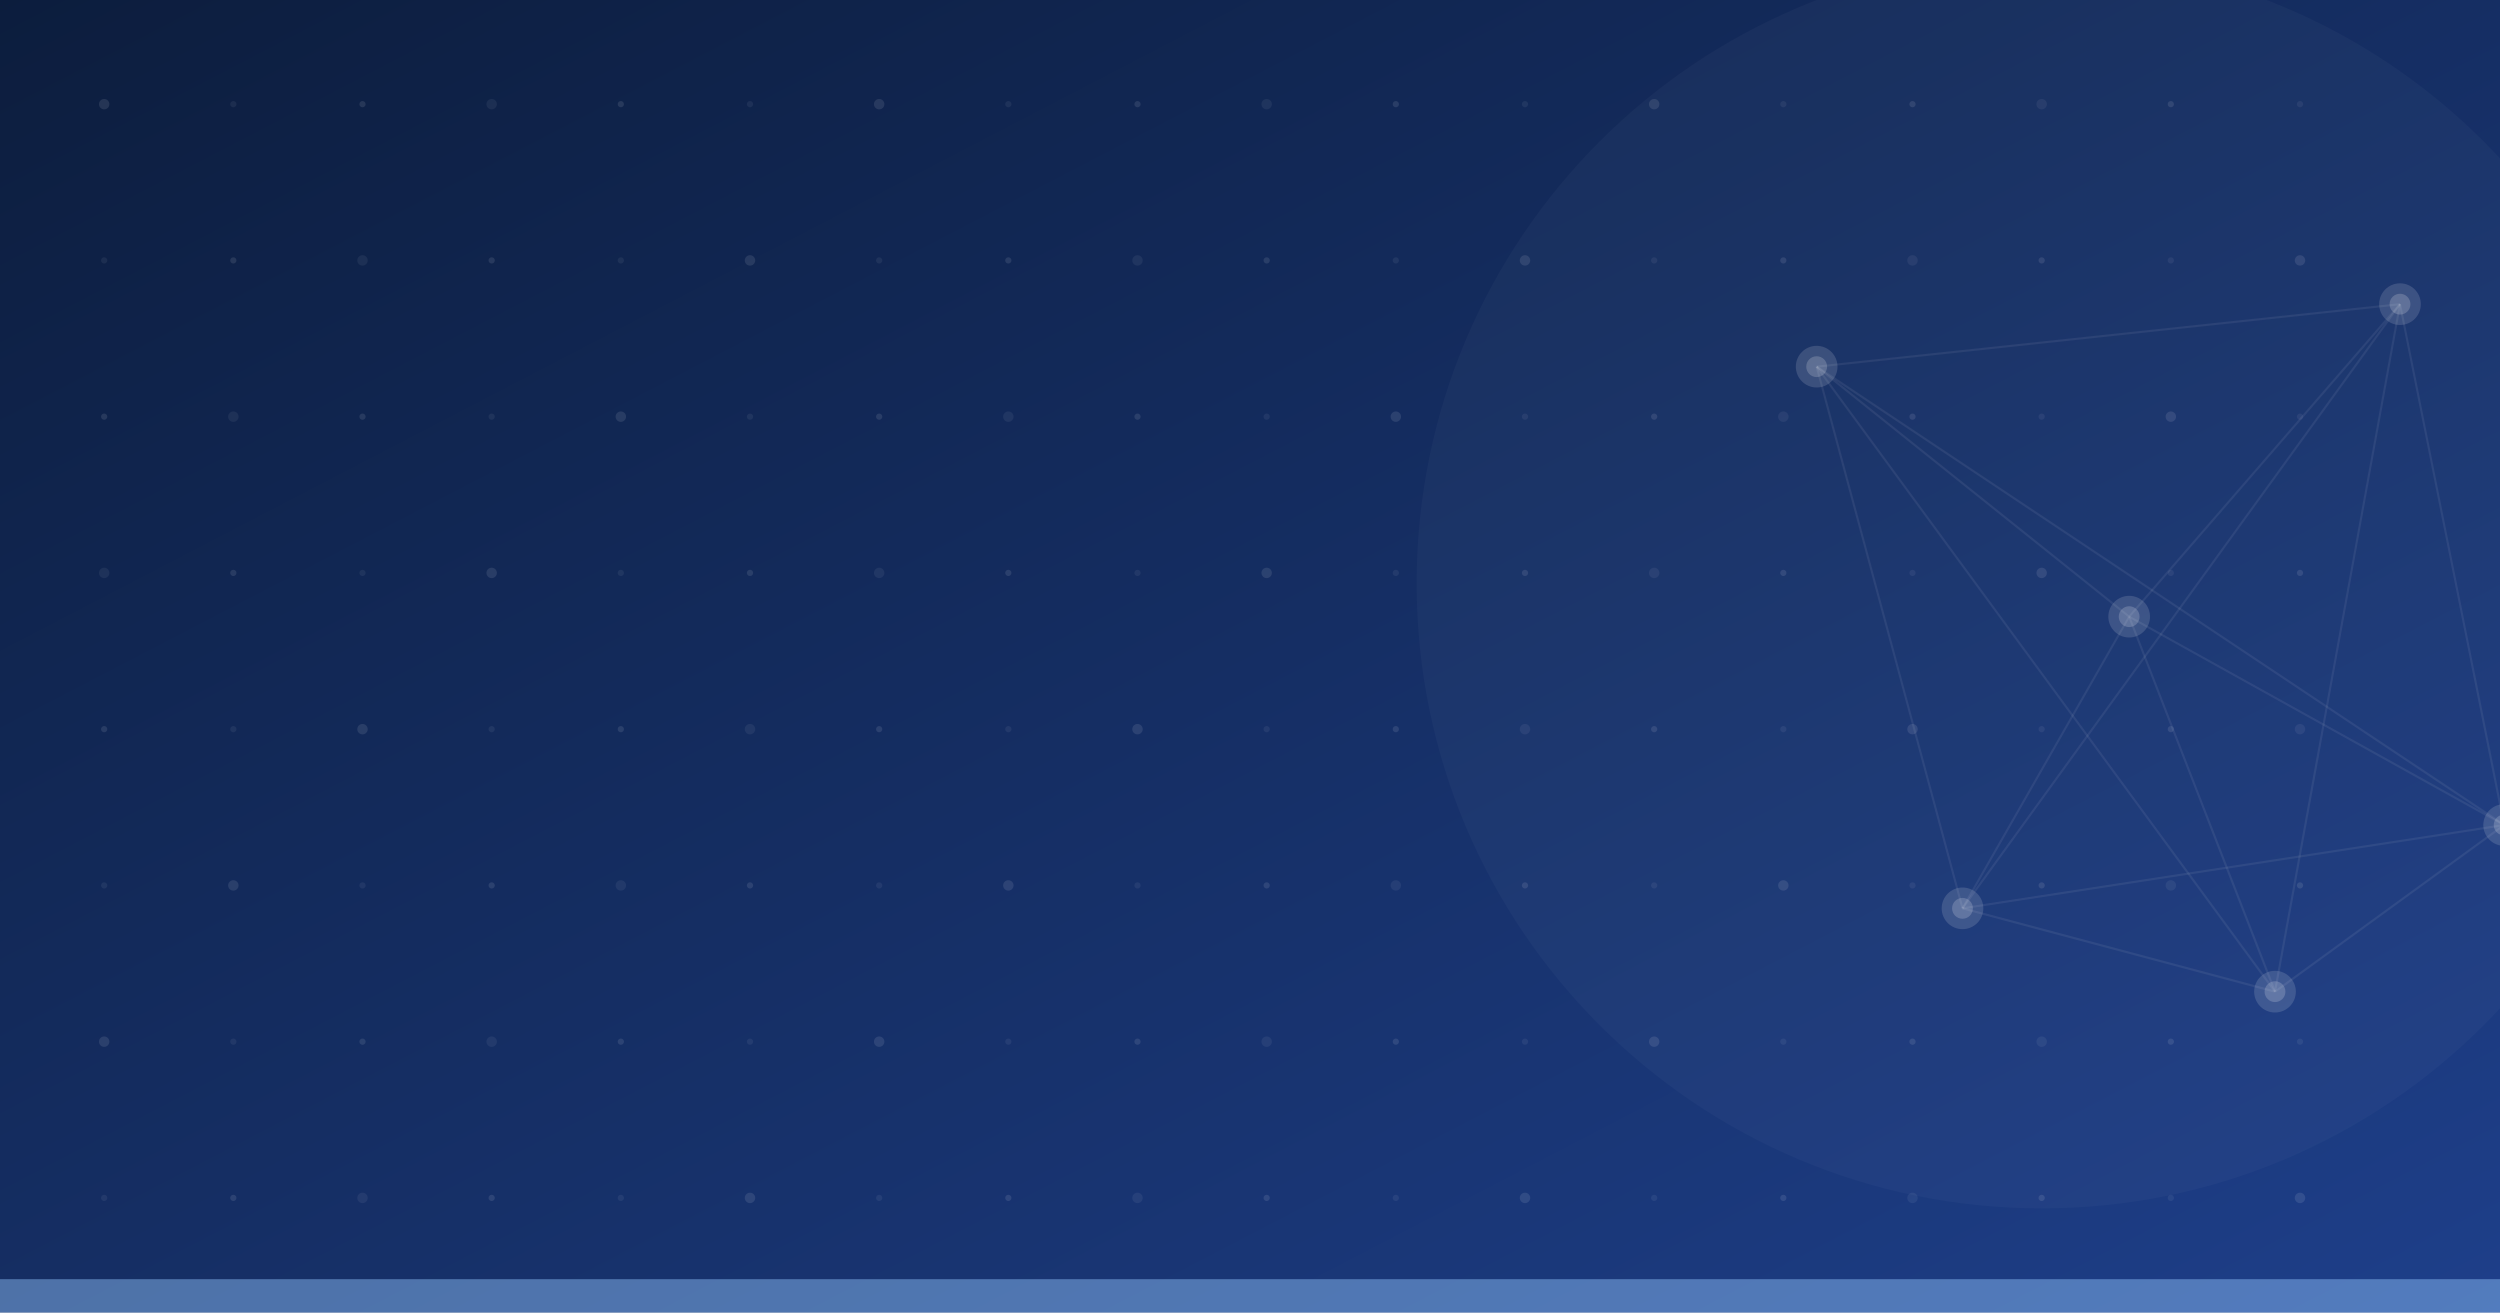
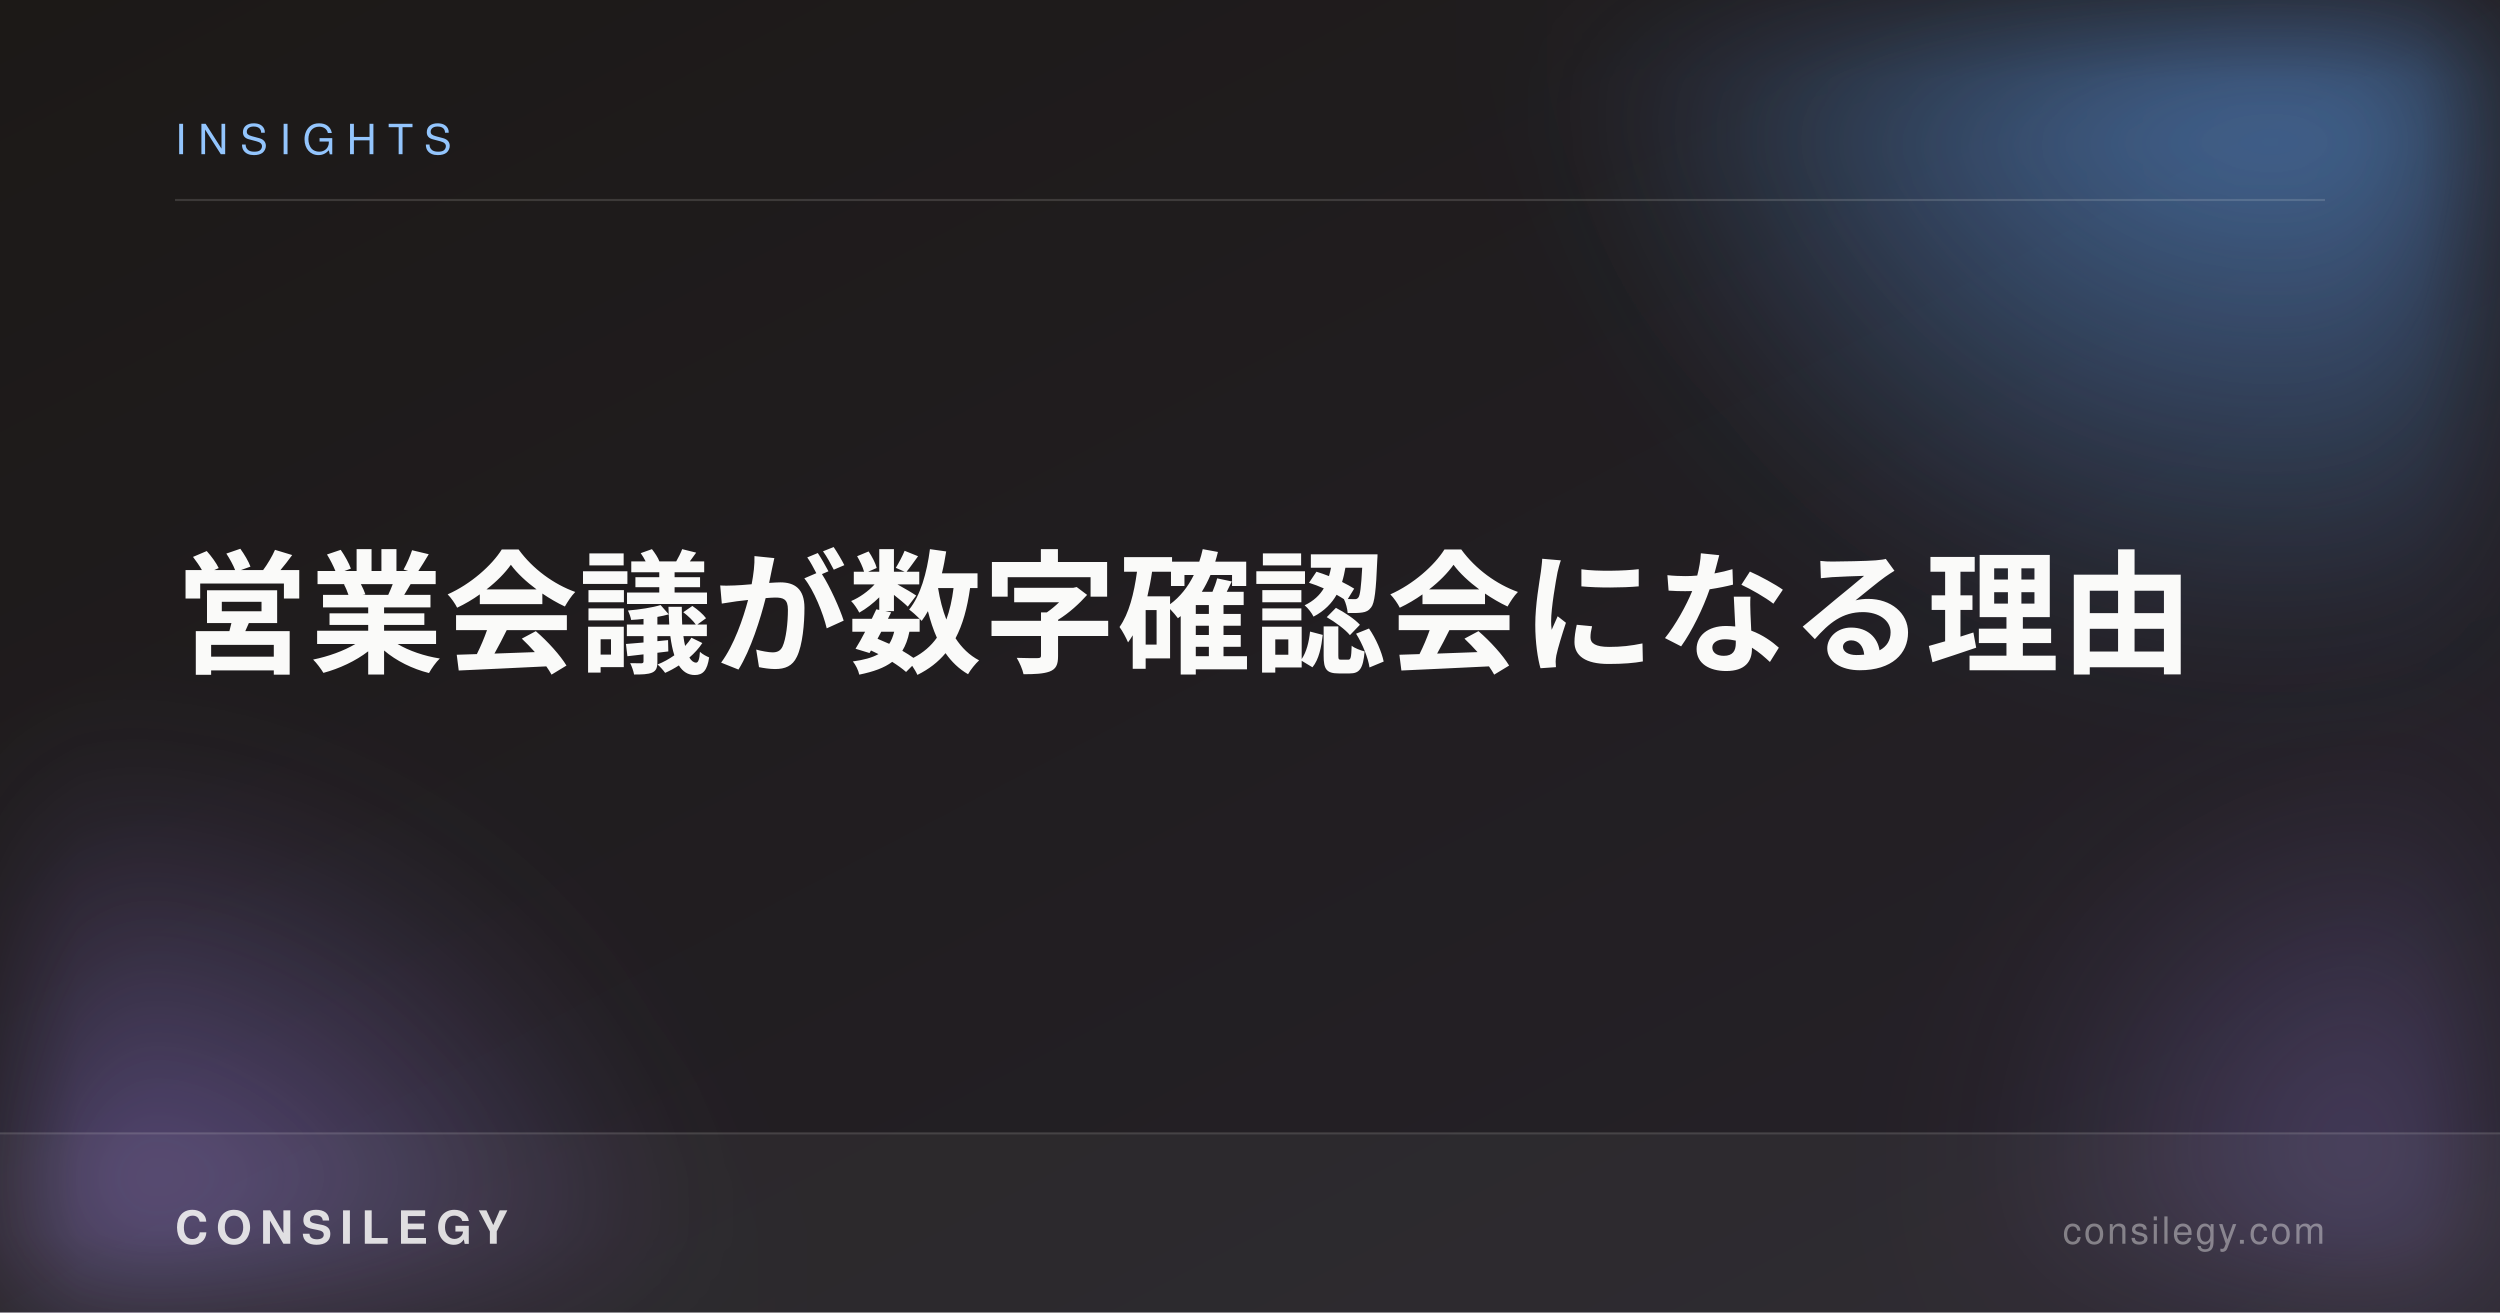
<svg xmlns="http://www.w3.org/2000/svg" viewBox="0 0 1200 630" width="1200" height="630">
  <defs>
    <linearGradient id="bg" x1="0%" y1="0%" x2="100%" y2="100%">
-       <stop offset="0%" stop-color="#0c1d3d" />
-       <stop offset="100%" stop-color="#1e3f8a" />
+       <stop offset="0%" stop-color="#1C1917" />
+       <stop offset="100%" stop-color="#26222A" />
    </linearGradient>
+     <radialGradient id="orbBlue" cx="50%" cy="50%" r="50%">
+       <stop offset="0%" stop-color="#60A5FA" stop-opacity="0.68" />
+       <stop offset="100%" stop-color="#60A5FA" stop-opacity="0" />
+     </radialGradient>
+     <radialGradient id="orbViolet" cx="50%" cy="50%" r="50%">
+       <stop offset="0%" stop-color="#A78BFA" stop-opacity="0.58" />
+       <stop offset="100%" stop-color="#A78BFA" stop-opacity="0" />
+     </radialGradient>
+     <filter id="soften" x="-50%" y="-50%" width="200%" height="200%">
+       <feGaussianBlur stdDeviation="40" />
+     </filter>
  </defs>
  <rect width="1200" height="630" fill="url(#bg)" />
-   <circle cx="50" cy="50" r="2.5" fill="white" opacity="0.1" />
-   <circle cx="112" cy="50" r="1.5" fill="white" opacity="0.06" />
-   <circle cx="174" cy="50" r="1.5" fill="white" opacity="0.1" />
-   <circle cx="236" cy="50" r="2.5" fill="white" opacity="0.06" />
-   <circle cx="298" cy="50" r="1.5" fill="white" opacity="0.1" />
-   <circle cx="360" cy="50" r="1.5" fill="white" opacity="0.06" />
-   <circle cx="422" cy="50" r="2.5" fill="white" opacity="0.1" />
-   <circle cx="484" cy="50" r="1.5" fill="white" opacity="0.06" />
-   <circle cx="546" cy="50" r="1.5" fill="white" opacity="0.1" />
-   <circle cx="608" cy="50" r="2.5" fill="white" opacity="0.06" />
-   <circle cx="670" cy="50" r="1.5" fill="white" opacity="0.1" />
-   <circle cx="732" cy="50" r="1.5" fill="white" opacity="0.06" />
-   <circle cx="794" cy="50" r="2.5" fill="white" opacity="0.1" />
-   <circle cx="856" cy="50" r="1.5" fill="white" opacity="0.06" />
-   <circle cx="918" cy="50" r="1.5" fill="white" opacity="0.1" />
-   <circle cx="980" cy="50" r="2.5" fill="white" opacity="0.06" />
-   <circle cx="1042" cy="50" r="1.5" fill="white" opacity="0.1" />
-   <circle cx="1104" cy="50" r="1.5" fill="white" opacity="0.06" />
-   <circle cx="50" cy="125" r="1.5" fill="white" opacity="0.06" />
-   <circle cx="112" cy="125" r="1.5" fill="white" opacity="0.1" />
-   <circle cx="174" cy="125" r="2.5" fill="white" opacity="0.06" />
-   <circle cx="236" cy="125" r="1.5" fill="white" opacity="0.1" />
-   <circle cx="298" cy="125" r="1.5" fill="white" opacity="0.06" />
-   <circle cx="360" cy="125" r="2.5" fill="white" opacity="0.1" />
-   <circle cx="422" cy="125" r="1.5" fill="white" opacity="0.06" />
-   <circle cx="484" cy="125" r="1.5" fill="white" opacity="0.1" />
-   <circle cx="546" cy="125" r="2.5" fill="white" opacity="0.06" />
-   <circle cx="608" cy="125" r="1.5" fill="white" opacity="0.1" />
-   <circle cx="670" cy="125" r="1.5" fill="white" opacity="0.06" />
-   <circle cx="732" cy="125" r="2.5" fill="white" opacity="0.1" />
-   <circle cx="794" cy="125" r="1.5" fill="white" opacity="0.06" />
-   <circle cx="856" cy="125" r="1.5" fill="white" opacity="0.1" />
-   <circle cx="918" cy="125" r="2.5" fill="white" opacity="0.06" />
-   <circle cx="980" cy="125" r="1.5" fill="white" opacity="0.1" />
-   <circle cx="1042" cy="125" r="1.5" fill="white" opacity="0.06" />
-   <circle cx="1104" cy="125" r="2.5" fill="white" opacity="0.1" />
-   <circle cx="50" cy="200" r="1.5" fill="white" opacity="0.1" />
-   <circle cx="112" cy="200" r="2.5" fill="white" opacity="0.06" />
-   <circle cx="174" cy="200" r="1.5" fill="white" opacity="0.1" />
-   <circle cx="236" cy="200" r="1.5" fill="white" opacity="0.06" />
-   <circle cx="298" cy="200" r="2.5" fill="white" opacity="0.1" />
-   <circle cx="360" cy="200" r="1.5" fill="white" opacity="0.06" />
-   <circle cx="422" cy="200" r="1.5" fill="white" opacity="0.1" />
-   <circle cx="484" cy="200" r="2.5" fill="white" opacity="0.06" />
-   <circle cx="546" cy="200" r="1.5" fill="white" opacity="0.1" />
-   <circle cx="608" cy="200" r="1.5" fill="white" opacity="0.06" />
-   <circle cx="670" cy="200" r="2.5" fill="white" opacity="0.1" />
-   <circle cx="732" cy="200" r="1.5" fill="white" opacity="0.06" />
-   <circle cx="794" cy="200" r="1.5" fill="white" opacity="0.1" />
-   <circle cx="856" cy="200" r="2.5" fill="white" opacity="0.06" />
-   <circle cx="918" cy="200" r="1.5" fill="white" opacity="0.1" />
-   <circle cx="980" cy="200" r="1.5" fill="white" opacity="0.06" />
-   <circle cx="1042" cy="200" r="2.5" fill="white" opacity="0.1" />
-   <circle cx="1104" cy="200" r="1.5" fill="white" opacity="0.06" />
-   <circle cx="50" cy="275" r="2.5" fill="white" opacity="0.06" />
-   <circle cx="112" cy="275" r="1.5" fill="white" opacity="0.1" />
-   <circle cx="174" cy="275" r="1.5" fill="white" opacity="0.06" />
-   <circle cx="236" cy="275" r="2.5" fill="white" opacity="0.1" />
-   <circle cx="298" cy="275" r="1.5" fill="white" opacity="0.06" />
-   <circle cx="360" cy="275" r="1.5" fill="white" opacity="0.1" />
-   <circle cx="422" cy="275" r="2.5" fill="white" opacity="0.06" />
-   <circle cx="484" cy="275" r="1.5" fill="white" opacity="0.1" />
-   <circle cx="546" cy="275" r="1.5" fill="white" opacity="0.06" />
-   <circle cx="608" cy="275" r="2.5" fill="white" opacity="0.1" />
-   <circle cx="670" cy="275" r="1.5" fill="white" opacity="0.06" />
-   <circle cx="732" cy="275" r="1.5" fill="white" opacity="0.1" />
-   <circle cx="794" cy="275" r="2.5" fill="white" opacity="0.06" />
-   <circle cx="856" cy="275" r="1.5" fill="white" opacity="0.1" />
-   <circle cx="918" cy="275" r="1.5" fill="white" opacity="0.06" />
-   <circle cx="980" cy="275" r="2.5" fill="white" opacity="0.1" />
-   <circle cx="1042" cy="275" r="1.5" fill="white" opacity="0.06" />
-   <circle cx="1104" cy="275" r="1.5" fill="white" opacity="0.1" />
-   <circle cx="50" cy="350" r="1.5" fill="white" opacity="0.1" />
-   <circle cx="112" cy="350" r="1.5" fill="white" opacity="0.06" />
-   <circle cx="174" cy="350" r="2.5" fill="white" opacity="0.1" />
-   <circle cx="236" cy="350" r="1.5" fill="white" opacity="0.06" />
-   <circle cx="298" cy="350" r="1.5" fill="white" opacity="0.1" />
-   <circle cx="360" cy="350" r="2.5" fill="white" opacity="0.06" />
-   <circle cx="422" cy="350" r="1.5" fill="white" opacity="0.1" />
-   <circle cx="484" cy="350" r="1.5" fill="white" opacity="0.06" />
-   <circle cx="546" cy="350" r="2.5" fill="white" opacity="0.1" />
-   <circle cx="608" cy="350" r="1.5" fill="white" opacity="0.06" />
-   <circle cx="670" cy="350" r="1.5" fill="white" opacity="0.1" />
-   <circle cx="732" cy="350" r="2.5" fill="white" opacity="0.06" />
-   <circle cx="794" cy="350" r="1.5" fill="white" opacity="0.1" />
-   <circle cx="856" cy="350" r="1.5" fill="white" opacity="0.06" />
-   <circle cx="918" cy="350" r="2.5" fill="white" opacity="0.1" />
-   <circle cx="980" cy="350" r="1.5" fill="white" opacity="0.06" />
-   <circle cx="1042" cy="350" r="1.5" fill="white" opacity="0.1" />
-   <circle cx="1104" cy="350" r="2.5" fill="white" opacity="0.06" />
-   <circle cx="50" cy="425" r="1.5" fill="white" opacity="0.06" />
-   <circle cx="112" cy="425" r="2.5" fill="white" opacity="0.1" />
-   <circle cx="174" cy="425" r="1.5" fill="white" opacity="0.06" />
-   <circle cx="236" cy="425" r="1.5" fill="white" opacity="0.1" />
-   <circle cx="298" cy="425" r="2.5" fill="white" opacity="0.06" />
-   <circle cx="360" cy="425" r="1.5" fill="white" opacity="0.1" />
-   <circle cx="422" cy="425" r="1.5" fill="white" opacity="0.06" />
-   <circle cx="484" cy="425" r="2.5" fill="white" opacity="0.1" />
-   <circle cx="546" cy="425" r="1.5" fill="white" opacity="0.06" />
-   <circle cx="608" cy="425" r="1.5" fill="white" opacity="0.1" />
-   <circle cx="670" cy="425" r="2.5" fill="white" opacity="0.06" />
-   <circle cx="732" cy="425" r="1.5" fill="white" opacity="0.1" />
-   <circle cx="794" cy="425" r="1.5" fill="white" opacity="0.06" />
-   <circle cx="856" cy="425" r="2.5" fill="white" opacity="0.1" />
-   <circle cx="918" cy="425" r="1.5" fill="white" opacity="0.06" />
-   <circle cx="980" cy="425" r="1.5" fill="white" opacity="0.1" />
-   <circle cx="1042" cy="425" r="2.5" fill="white" opacity="0.06" />
-   <circle cx="1104" cy="425" r="1.5" fill="white" opacity="0.1" />
-   <circle cx="50" cy="500" r="2.5" fill="white" opacity="0.1" />
-   <circle cx="112" cy="500" r="1.5" fill="white" opacity="0.06" />
-   <circle cx="174" cy="500" r="1.5" fill="white" opacity="0.1" />
-   <circle cx="236" cy="500" r="2.5" fill="white" opacity="0.06" />
-   <circle cx="298" cy="500" r="1.5" fill="white" opacity="0.1" />
-   <circle cx="360" cy="500" r="1.5" fill="white" opacity="0.06" />
-   <circle cx="422" cy="500" r="2.5" fill="white" opacity="0.1" />
-   <circle cx="484" cy="500" r="1.5" fill="white" opacity="0.06" />
-   <circle cx="546" cy="500" r="1.5" fill="white" opacity="0.1" />
-   <circle cx="608" cy="500" r="2.5" fill="white" opacity="0.06" />
-   <circle cx="670" cy="500" r="1.5" fill="white" opacity="0.1" />
-   <circle cx="732" cy="500" r="1.5" fill="white" opacity="0.06" />
-   <circle cx="794" cy="500" r="2.5" fill="white" opacity="0.1" />
-   <circle cx="856" cy="500" r="1.5" fill="white" opacity="0.06" />
-   <circle cx="918" cy="500" r="1.5" fill="white" opacity="0.1" />
-   <circle cx="980" cy="500" r="2.5" fill="white" opacity="0.06" />
-   <circle cx="1042" cy="500" r="1.5" fill="white" opacity="0.1" />
-   <circle cx="1104" cy="500" r="1.5" fill="white" opacity="0.06" />
-   <circle cx="50" cy="575" r="1.5" fill="white" opacity="0.06" />
-   <circle cx="112" cy="575" r="1.5" fill="white" opacity="0.1" />
-   <circle cx="174" cy="575" r="2.5" fill="white" opacity="0.06" />
-   <circle cx="236" cy="575" r="1.5" fill="white" opacity="0.1" />
-   <circle cx="298" cy="575" r="1.5" fill="white" opacity="0.06" />
-   <circle cx="360" cy="575" r="2.5" fill="white" opacity="0.1" />
-   <circle cx="422" cy="575" r="1.5" fill="white" opacity="0.06" />
-   <circle cx="484" cy="575" r="1.5" fill="white" opacity="0.1" />
-   <circle cx="546" cy="575" r="2.5" fill="white" opacity="0.06" />
-   <circle cx="608" cy="575" r="1.5" fill="white" opacity="0.1" />
-   <circle cx="670" cy="575" r="1.5" fill="white" opacity="0.06" />
-   <circle cx="732" cy="575" r="2.5" fill="white" opacity="0.1" />
-   <circle cx="794" cy="575" r="1.5" fill="white" opacity="0.06" />
-   <circle cx="856" cy="575" r="1.5" fill="white" opacity="0.1" />
-   <circle cx="918" cy="575" r="2.5" fill="white" opacity="0.06" />
-   <circle cx="980" cy="575" r="1.5" fill="white" opacity="0.1" />
-   <circle cx="1042" cy="575" r="1.5" fill="white" opacity="0.06" />
-   <circle cx="1104" cy="575" r="2.5" fill="white" opacity="0.1" />
-   <line x1="872" y1="176" x2="1022" y2="296" stroke="white" stroke-width="1" opacity="0.07" />
-   <line x1="872" y1="176" x2="1152" y2="146" stroke="white" stroke-width="1" opacity="0.07" />
-   <line x1="872" y1="176" x2="1202" y2="396" stroke="white" stroke-width="1" opacity="0.07" />
-   <line x1="872" y1="176" x2="942" y2="436" stroke="white" stroke-width="1" opacity="0.07" />
-   <line x1="872" y1="176" x2="1092" y2="476" stroke="white" stroke-width="1" opacity="0.07" />
-   <line x1="1022" y1="296" x2="1152" y2="146" stroke="white" stroke-width="1" opacity="0.07" />
-   <line x1="1022" y1="296" x2="1202" y2="396" stroke="white" stroke-width="1" opacity="0.07" />
-   <line x1="1022" y1="296" x2="942" y2="436" stroke="white" stroke-width="1" opacity="0.07" />
-   <line x1="1022" y1="296" x2="1092" y2="476" stroke="white" stroke-width="1" opacity="0.07" />
-   <line x1="1152" y1="146" x2="1202" y2="396" stroke="white" stroke-width="1" opacity="0.07" />
-   <line x1="1152" y1="146" x2="942" y2="436" stroke="white" stroke-width="1" opacity="0.07" />
-   <line x1="1152" y1="146" x2="1092" y2="476" stroke="white" stroke-width="1" opacity="0.07" />
-   <line x1="1202" y1="396" x2="942" y2="436" stroke="white" stroke-width="1" opacity="0.07" />
-   <line x1="1202" y1="396" x2="1092" y2="476" stroke="white" stroke-width="1" opacity="0.07" />
-   <line x1="942" y1="436" x2="1092" y2="476" stroke="white" stroke-width="1" opacity="0.07" />
-   <circle cx="872" cy="176" r="10" fill="white" opacity="0.14" />
-   <circle cx="872" cy="176" r="5" fill="white" opacity="0.18" />
-   <circle cx="1022" cy="296" r="10" fill="white" opacity="0.14" />
-   <circle cx="1022" cy="296" r="5" fill="white" opacity="0.18" />
-   <circle cx="1152" cy="146" r="10" fill="white" opacity="0.14" />
-   <circle cx="1152" cy="146" r="5" fill="white" opacity="0.18" />
-   <circle cx="1202" cy="396" r="10" fill="white" opacity="0.14" />
-   <circle cx="1202" cy="396" r="5" fill="white" opacity="0.18" />
-   <circle cx="942" cy="436" r="10" fill="white" opacity="0.14" />
-   <circle cx="942" cy="436" r="5" fill="white" opacity="0.18" />
-   <circle cx="1092" cy="476" r="10" fill="white" opacity="0.14" />
-   <circle cx="1092" cy="476" r="5" fill="white" opacity="0.18" />
-   <circle cx="980" cy="280" r="300" fill="white" opacity="0.03" />
-   <rect x="0" y="614" width="1200" height="16" fill="#93c5fd" opacity="0.45" />
+   <circle cx="1090" cy="-20" r="340" fill="url(#orbBlue)" filter="url(#soften)" />
+   <circle cx="40" cy="660" r="300" fill="url(#orbViolet)" filter="url(#soften)" />
+   <circle cx="1150" cy="560" r="200" fill="url(#orbViolet)" filter="url(#soften)" opacity="0.5" />
+   <line x1="84" y1="96" x2="1116" y2="96" stroke="#FAFAF9" stroke-opacity="0.14" stroke-width="1" />
+   <text x="84" y="74" font-family="'Helvetica Neue',Helvetica,Arial,sans-serif" font-size="20" font-weight="500" fill="#93C5FD" letter-spacing="0.28em">INSIGHTS</text>
+   <text x="84" y="318" font-family="'Hiragino Sans','Hiragino Kaku Gothic ProN',system-ui,sans-serif" font-size="64" font-weight="600" fill="#FAFAF9" letter-spacing="0.01em">営業会議が数字確認会になる理由</text>
+   <rect x="0" y="544" width="1200" height="86" fill="#FAFAF9" fill-opacity="0.045" />
+   <line x1="0" y1="544" x2="1200" y2="544" stroke="#FAFAF9" stroke-opacity="0.14" stroke-width="1" />
+   <text x="84" y="597" font-family="'Helvetica Neue',Helvetica,Arial,sans-serif" font-size="22" font-weight="600" fill="#FAFAF9" fill-opacity="0.85" letter-spacing="0.18em">CONSILEGY</text>
+   <text x="1116" y="597" text-anchor="end" font-family="'Helvetica Neue',Helvetica,Arial,sans-serif" font-size="18" font-weight="400" fill="#FAFAF9" fill-opacity="0.4" letter-spacing="0.06em">consilegy.com</text>
</svg>
